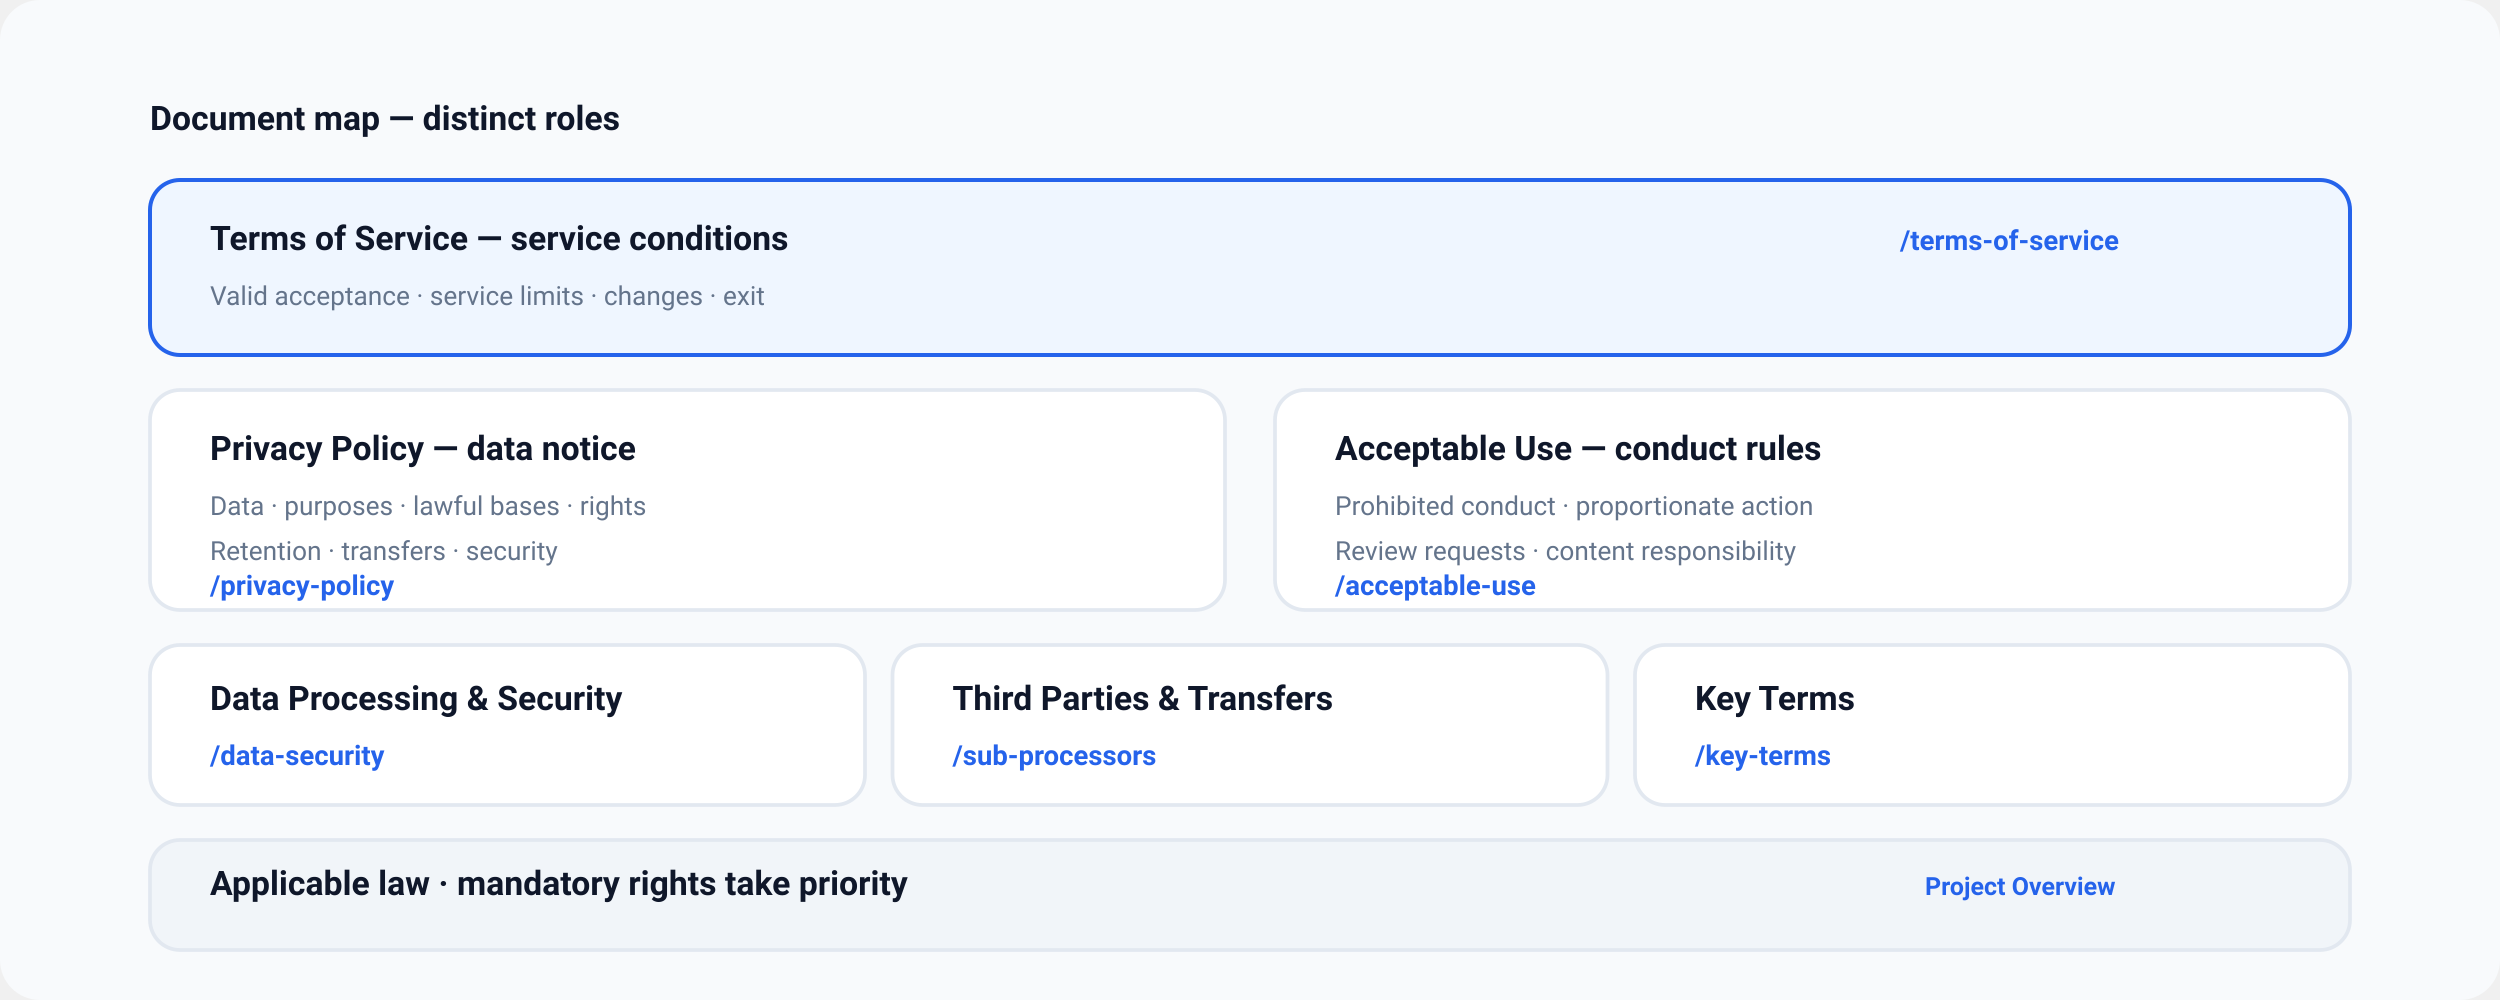
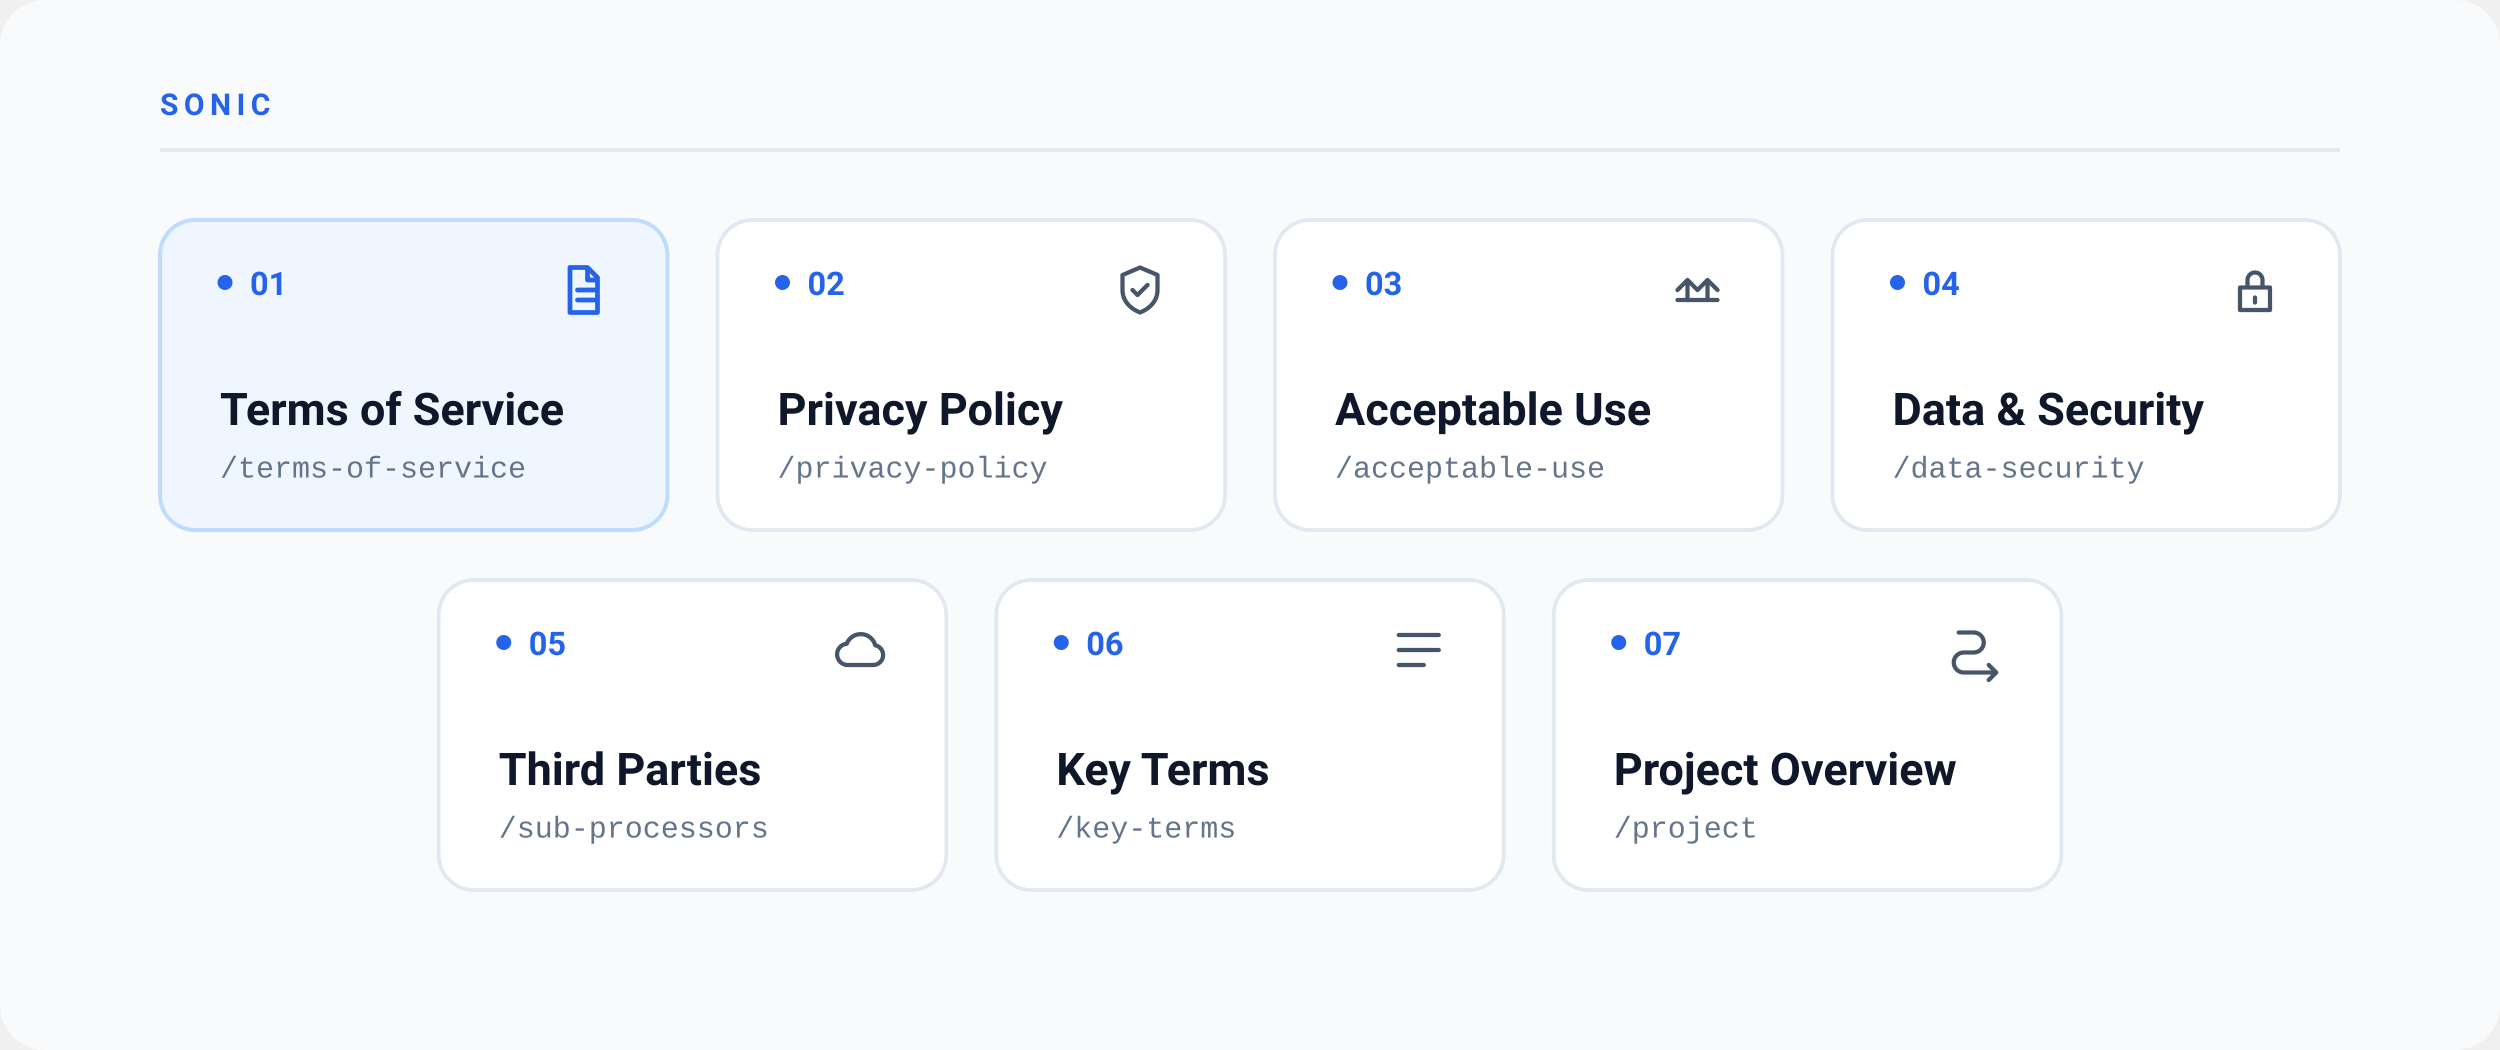
- <svg xmlns="http://www.w3.org/2000/svg" viewBox="0 0 1000 400" width="100%" role="img" aria-label="Legal document map: service terms, privacy notice, use rules and supporting documents. Mandatory law prevails; each processing purpose needs a valid legal basis.">
+ <svg xmlns="http://www.w3.org/2000/svg" viewBox="0 0 1000 420" width="100%" role="img" aria-label="Legal document map with seven numbered documents">
  <style>
-     .bg { fill: #f8fafc; }
-     .layer { fill: #ffffff; stroke: #e2e8f0; stroke-width: 1.5; }
-     .layer-contract { fill: #eff6ff; stroke: #2563eb; stroke-width: 1.6; }
-     .base { fill: #f1f5f9; stroke: #e2e8f0; stroke-width: 1.5; }
-     .title { font: 600 13.5px -apple-system, 'Segoe UI', Roboto, 'Noto Sans', sans-serif; fill: #0f172a; }
-     .item { font: 400 10.5px -apple-system, 'Segoe UI', Roboto, 'Noto Sans', sans-serif; fill: #64748b; }
-     .tag { font: 600 10px -apple-system, 'Segoe UI', Roboto, 'Noto Sans', sans-serif; fill: #2563eb; }
-     .link { font: 600 11px -apple-system, 'Segoe UI', Roboto, 'Noto Sans', sans-serif; fill: #2563eb; }
-     @media (prefers-color-scheme: dark) {
-       .bg { fill: #0b0f19; }
-       .layer { fill: #111827; stroke: #1e293b; }
-       .layer-contract { fill: rgba(59,130,246,0.12); stroke: #3b82f6; }
-       .base { fill: #111827; stroke: #1e293b; }
-       .title { fill: #f1f5f9; }
-       .item { fill: #94a3b8; }
-       .tag { fill: #60a5fa; }
-       .link { fill: #60a5fa; }
-     }
+     .bg{fill:#f8fafc} .card{fill:#ffffff;stroke:#e2e8f0;stroke-width:1.5}
+     .soft{fill:#f1f5f9;stroke:#e2e8f0;stroke-width:1.5}
+     .accent{fill:#eff6ff;stroke:#bfdbfe;stroke-width:1.6}
+     .warm{fill:#fffbeb;stroke:#fcd34d;stroke-width:1.5}
+     .good{fill:#f0fdf4;stroke:#bbf7d0;stroke-width:1.5}
+     .kicker{font:700 12px -apple-system, 'Segoe UI', Roboto, 'Noto Sans', 'Noto Sans CJK SC', sans-serif;letter-spacing:.18em;fill:#2563eb}
+     .num{font:700 13px -apple-system, 'Segoe UI', Roboto, 'Noto Sans', 'Noto Sans CJK SC', sans-serif;fill:#2563eb}
+     .label{font:600 18px -apple-system, 'Segoe UI', Roboto, 'Noto Sans', 'Noto Sans CJK SC', sans-serif;fill:#0f172a}
+     .label-sm{font:600 15px -apple-system, 'Segoe UI', Roboto, 'Noto Sans', 'Noto Sans CJK SC', sans-serif;fill:#0f172a}
+     .meta{font:400 12.5px -apple-system, 'Segoe UI', Roboto, 'Noto Sans', 'Noto Sans CJK SC', sans-serif;fill:#64748b}
+     .mono{font:400 12px 'SFMono-Regular', Consolas, 'Liberation Mono', monospace;fill:#64748b}
+     .foot{font:600 12px -apple-system, 'Segoe UI', Roboto, 'Noto Sans', 'Noto Sans CJK SC', sans-serif;fill:#64748b}
+     .stroke{stroke:#e2e8f0;stroke-width:1.5;fill:none}
+     .accent-stroke{stroke:#2563eb;stroke-width:1.8;fill:none}
+     .arrow{stroke:#64748b;stroke-width:1.6;fill:none;stroke-linecap:round;stroke-linejoin:round}
+     .arrow-head{fill:#64748b}
+     .icon{stroke:#475569;stroke-width:1.7;fill:none;stroke-linecap:round;stroke-linejoin:round}
+     .icon-accent{stroke:#2563eb;stroke-width:1.9;fill:none;stroke-linecap:round;stroke-linejoin:round}
+     .dot{fill:#2563eb}
+     @media print{ .bg{fill:#fff} }
  </style>
-   <rect class="bg" width="1000" height="400" rx="16" />
-   <text class="title" x="60" y="52">Document map — distinct roles</text>
-   <rect class="layer-contract" x="60" y="72" width="880" height="70" rx="12" />
-   <text class="title" x="84" y="100">Terms of Service — service conditions</text>
-   <text class="item" x="84" y="122">Valid acceptance · service limits · changes · exit</text>
-   <text class="link" x="760" y="100">/terms-of-service</text>
-   <rect class="layer" x="60" y="156" width="430" height="88" rx="12" />
-   <text class="title" x="84" y="184">Privacy Policy — data notice</text>
-   <text class="item" x="84" y="206">Data · purposes · lawful bases · rights</text>
-   <text class="item" x="84" y="224">Retention · transfers · security</text>
-   <text class="link" x="84" y="238">/privacy-policy</text>
-   <rect class="layer" x="510" y="156" width="430" height="88" rx="12" />
-   <text class="title" x="534" y="184">Acceptable Use — conduct rules</text>
-   <text class="item" x="534" y="206">Prohibited conduct · proportionate action</text>
-   <text class="item" x="534" y="224">Review requests · content responsibility</text>
-   <text class="link" x="534" y="238">/acceptable-use</text>
-   <rect class="layer" x="60" y="258" width="286" height="64" rx="12" />
-   <text class="title" x="84" y="284">Data Processing &amp; Security</text>
-   <text class="link" x="84" y="306">/data-security</text>
-   <rect class="layer" x="357" y="258" width="286" height="64" rx="12" />
-   <text class="title" x="381" y="284">Third Parties &amp; Transfers</text>
-   <text class="link" x="381" y="306">/sub-processors</text>
-   <rect class="layer" x="654" y="258" width="286" height="64" rx="12" />
-   <text class="title" x="678" y="284">Key Terms</text>
-   <text class="link" x="678" y="306">/key-terms</text>
-   <rect class="base" x="60" y="336" width="880" height="44" rx="12" />
-   <text class="title" x="84" y="358">Applicable law · mandatory rights take priority</text>
-   <text class="tag" x="770" y="358">Project Overview</text>
+   <rect class="bg" width="1000" height="420" rx="18" />
+   <text class="kicker" x="64" y="46">SONIC</text>
+   <line x1="64" y1="60" x2="936" y2="60" class="stroke" />
+   <rect class="accent" x="64" y="88" width="203" height="124" rx="14" />
+   <g class="icon-accent" transform="translate(221 104) scale(1.000)">
+     <path d="M7 3h7l4 4v14H7z M14 3v5h4 M10 12h7 M10 16h7" />
+   </g>
+   <circle class="dot" cx="90" cy="113" r="3" />
+   <text class="num" x="100" y="118">01</text>
+   <text class="label" x="88" y="170">Terms of Service</text>
+   <text class="mono" x="88" y="191">/terms-of-service</text>
+   <rect class="card" x="287" y="88" width="203" height="124" rx="14" />
+   <g class="icon" transform="translate(444 104) scale(1.000)">
+     <path d="M12 3l7 3v6c0 4.2-2.9 7.4-7 9-4.1-1.6-7-4.8-7-9V6z M9 12l2 2 4-4" />
+   </g>
+   <circle class="dot" cx="313" cy="113" r="3" />
+   <text class="num" x="323" y="118">02</text>
+   <text class="label" x="311" y="170">Privacy Policy</text>
+   <text class="mono" x="311" y="191">/privacy-policy</text>
+   <rect class="card" x="510" y="88" width="203" height="124" rx="14" />
+   <g class="icon" transform="translate(667 104) scale(1.000)">
+     <path d="M4 12l4-4 4 4 4-4 4 4 M8 8v8 M16 8v8 M4 16h16" />
+   </g>
+   <circle class="dot" cx="536" cy="113" r="3" />
+   <text class="num" x="546" y="118">03</text>
+   <text class="label" x="534" y="170">Acceptable Use</text>
+   <text class="mono" x="534" y="191">/acceptable-use</text>
+   <rect class="card" x="733" y="88" width="203" height="124" rx="14" />
+   <g class="icon" transform="translate(890 104) scale(1.000)">
+     <path d="M6 11h12v9H6z M9 11V8a3 3 0 0 1 6 0v3 M12 15v2" />
+   </g>
+   <circle class="dot" cx="759" cy="113" r="3" />
+   <text class="num" x="769" y="118">04</text>
+   <text class="label" x="757" y="170">Data &amp; Security</text>
+   <text class="mono" x="757" y="191">/data-security</text>
+   <rect class="card" x="175.5" y="232" width="203" height="124" rx="14" />
+   <g class="icon" transform="translate(332.5 248) scale(1.000)">
+     <path d="M7 18h10a4 4 0 0 0 .6-7.9A6 6 0 0 0 6.2 9.5 4.2 4.2 0 0 0 7 18z" />
+   </g>
+   <circle class="dot" cx="201.5" cy="257" r="3" />
+   <text class="num" x="211.5" y="262">05</text>
+   <text class="label" x="199.5" y="314">Third Parties</text>
+   <text class="mono" x="199.5" y="335">/sub-processors</text>
+   <rect class="card" x="398.5" y="232" width="203" height="124" rx="14" />
+   <g class="icon" transform="translate(555.5 248) scale(1.000)">
+     <path d="M4 6h16 M4 12h16 M4 18h10" />
+   </g>
+   <circle class="dot" cx="424.5" cy="257" r="3" />
+   <text class="num" x="434.5" y="262">06</text>
+   <text class="label" x="422.5" y="314">Key Terms</text>
+   <text class="mono" x="422.5" y="335">/key-terms</text>
+   <rect class="card" x="621.5" y="232" width="203" height="124" rx="14" />
+   <g class="icon" transform="translate(778.5 248) scale(1.000)">
+     <path d="M5 5h6a4 4 0 0 1 0 8H7a4 4 0 0 0 0 8h12 M17 18l3 3-3 3" />
+   </g>
+   <circle class="dot" cx="647.5" cy="257" r="3" />
+   <text class="num" x="657.5" y="262">07</text>
+   <text class="label" x="645.5" y="314">Project Overview</text>
+   <text class="mono" x="645.5" y="335">/project</text>
</svg>
